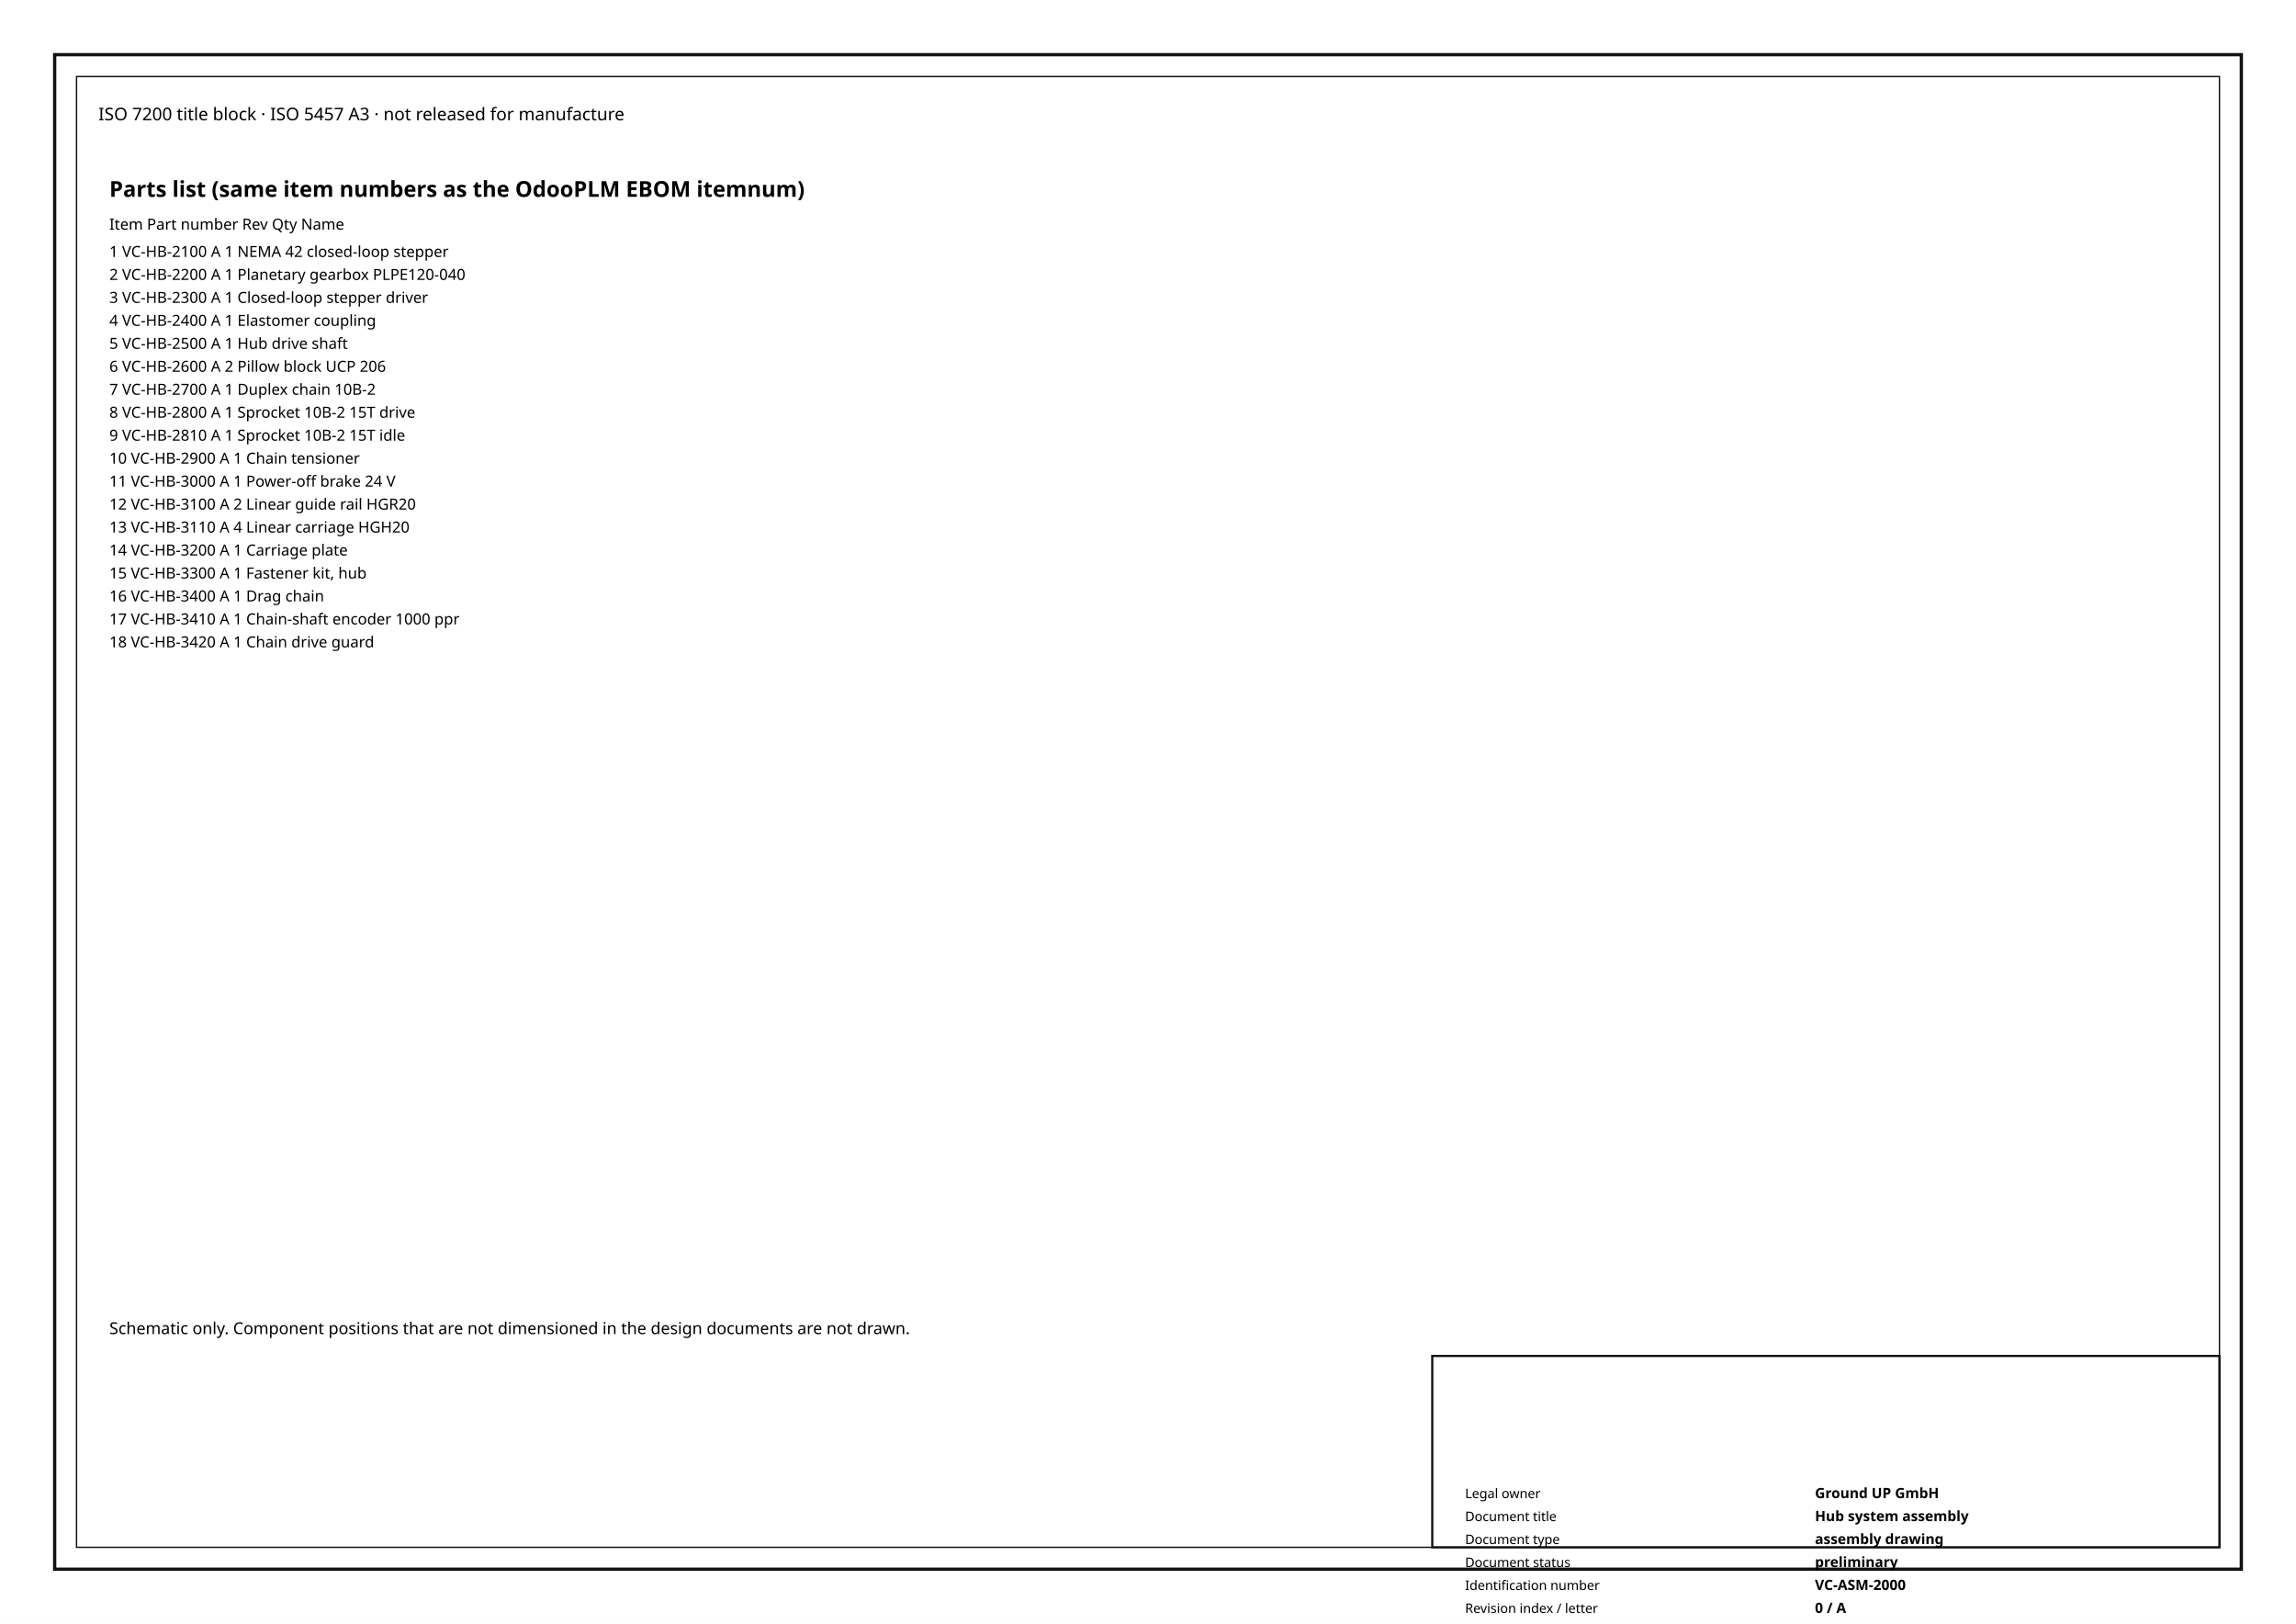
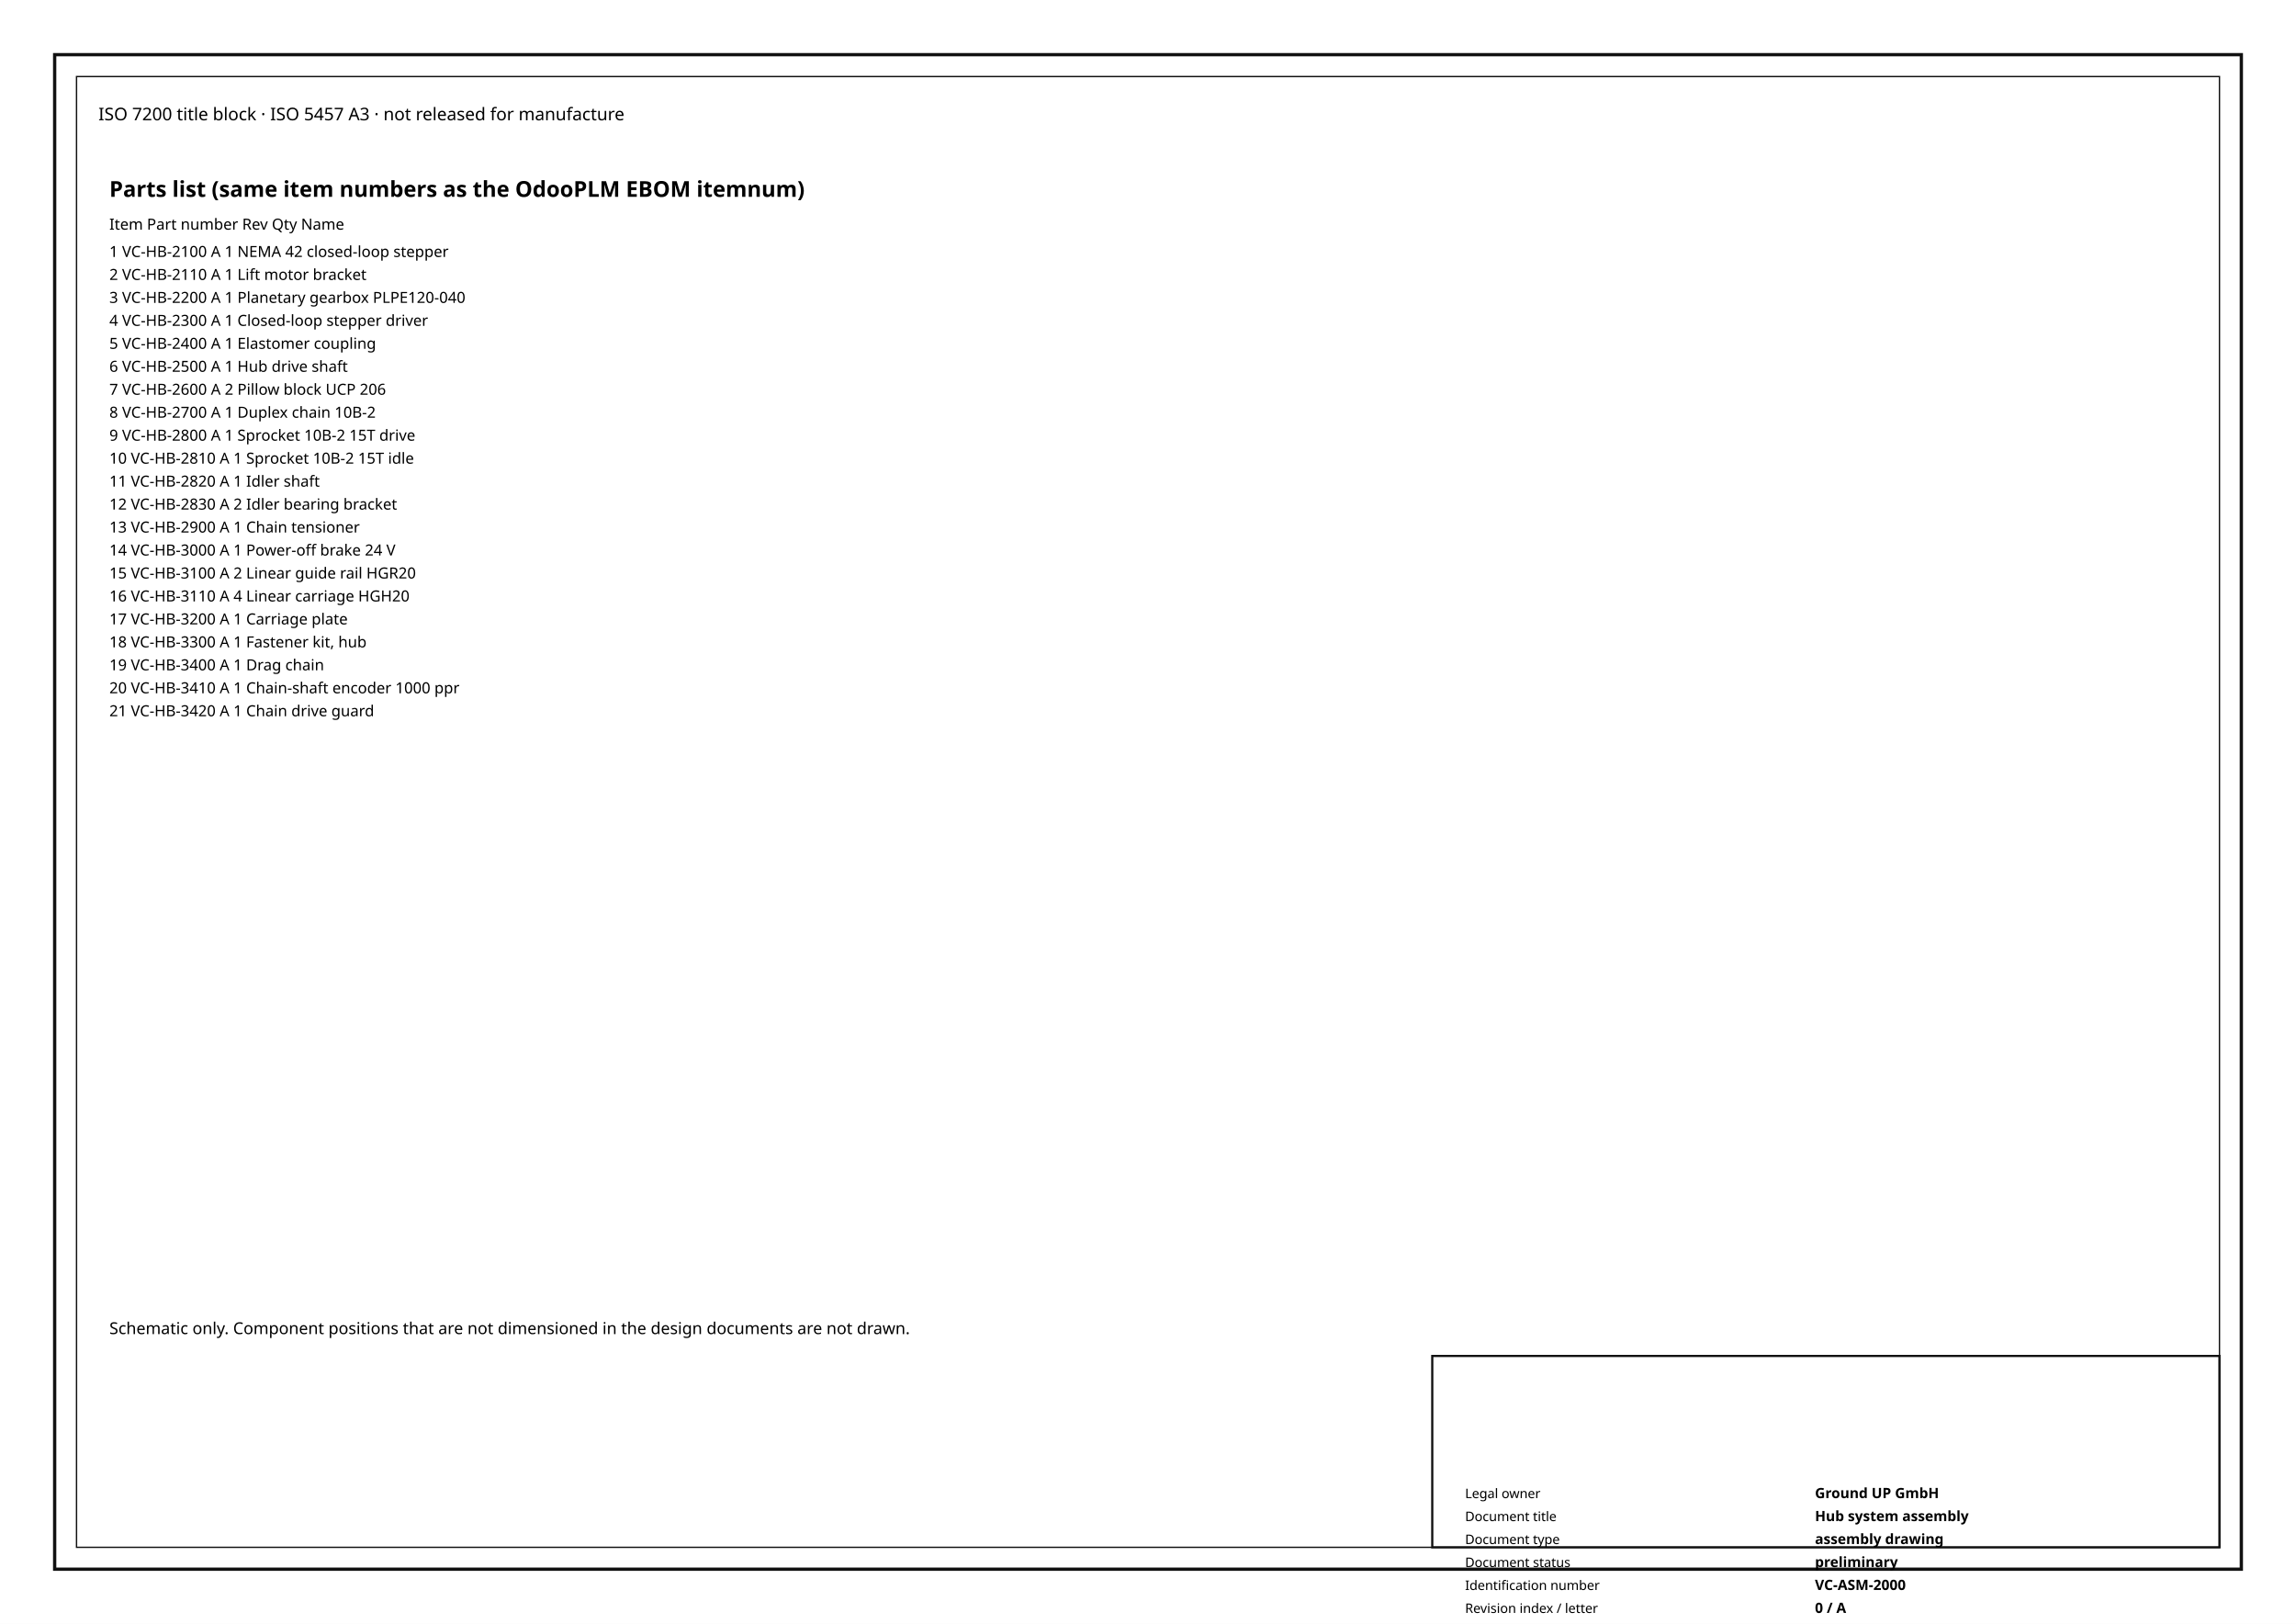
<svg xmlns="http://www.w3.org/2000/svg" width="420mm" height="297mm" viewBox="0 0 420.0 297.0">
  <rect width="100%" height="100%" fill="#fff" />
  <rect x="10" y="10" width="400" height="277" fill="none" stroke="#111" stroke-width="0.6" />
  <rect x="14" y="14" width="392" height="269" fill="none" stroke="#111" stroke-width="0.25" />
  <rect x="262" y="248" width="144" height="35" fill="none" stroke="#111" stroke-width="0.4" />
  <text x="18" y="22" font-size="3.2" font-family="sans-serif">ISO 7200 title block · ISO 5457 A3 · not released for manufacture</text>
  <text x="20" y="36" font-size="4" font-family="sans-serif" font-weight="700">Parts list (same item numbers as the OdooPLM EBOM itemnum)</text>
  <text x="20" y="42" font-size="2.8" font-family="sans-serif">Item  Part number   Rev  Qty  Name</text>
  <text x="20" y="47" font-size="2.8" font-family="sans-serif">1      VC-HB-2100     A    1    NEMA 42 closed-loop stepper</text>
-   <text x="20" y="51.2" font-size="2.8" font-family="sans-serif">2      VC-HB-2200     A    1    Planetary gearbox PLPE120-040</text>
-   <text x="20" y="55.4" font-size="2.8" font-family="sans-serif">3      VC-HB-2300     A    1    Closed-loop stepper driver</text>
-   <text x="20" y="59.6" font-size="2.8" font-family="sans-serif">4      VC-HB-2400     A    1    Elastomer coupling</text>
-   <text x="20" y="63.8" font-size="2.8" font-family="sans-serif">5      VC-HB-2500     A    1    Hub drive shaft</text>
-   <text x="20" y="68" font-size="2.8" font-family="sans-serif">6      VC-HB-2600     A    2    Pillow block UCP 206</text>
-   <text x="20" y="72.2" font-size="2.8" font-family="sans-serif">7      VC-HB-2700     A    1    Duplex chain 10B-2</text>
-   <text x="20" y="76.4" font-size="2.8" font-family="sans-serif">8      VC-HB-2800     A    1    Sprocket 10B-2 15T drive</text>
-   <text x="20" y="80.6" font-size="2.8" font-family="sans-serif">9      VC-HB-2810     A    1    Sprocket 10B-2 15T idle</text>
-   <text x="20" y="84.8" font-size="2.8" font-family="sans-serif">10     VC-HB-2900     A    1    Chain tensioner</text>
-   <text x="20" y="89" font-size="2.8" font-family="sans-serif">11     VC-HB-3000     A    1    Power-off brake 24 V</text>
-   <text x="20" y="93.2" font-size="2.8" font-family="sans-serif">12     VC-HB-3100     A    2    Linear guide rail HGR20</text>
-   <text x="20" y="97.4" font-size="2.8" font-family="sans-serif">13     VC-HB-3110     A    4    Linear carriage HGH20</text>
-   <text x="20" y="101.6" font-size="2.8" font-family="sans-serif">14     VC-HB-3200     A    1    Carriage plate</text>
-   <text x="20" y="105.8" font-size="2.8" font-family="sans-serif">15     VC-HB-3300     A    1    Fastener kit, hub</text>
-   <text x="20" y="110" font-size="2.8" font-family="sans-serif">16     VC-HB-3400     A    1    Drag chain</text>
-   <text x="20" y="114.2" font-size="2.8" font-family="sans-serif">17     VC-HB-3410     A    1    Chain-shaft encoder 1000 ppr</text>
-   <text x="20" y="118.4" font-size="2.8" font-family="sans-serif">18     VC-HB-3420     A    1    Chain drive guard</text>
+   <text x="20" y="51.2" font-size="2.8" font-family="sans-serif">2      VC-HB-2110     A    1    Lift motor bracket</text>
+   <text x="20" y="55.4" font-size="2.8" font-family="sans-serif">3      VC-HB-2200     A    1    Planetary gearbox PLPE120-040</text>
+   <text x="20" y="59.6" font-size="2.8" font-family="sans-serif">4      VC-HB-2300     A    1    Closed-loop stepper driver</text>
+   <text x="20" y="63.8" font-size="2.8" font-family="sans-serif">5      VC-HB-2400     A    1    Elastomer coupling</text>
+   <text x="20" y="68" font-size="2.8" font-family="sans-serif">6      VC-HB-2500     A    1    Hub drive shaft</text>
+   <text x="20" y="72.2" font-size="2.8" font-family="sans-serif">7      VC-HB-2600     A    2    Pillow block UCP 206</text>
+   <text x="20" y="76.4" font-size="2.8" font-family="sans-serif">8      VC-HB-2700     A    1    Duplex chain 10B-2</text>
+   <text x="20" y="80.6" font-size="2.8" font-family="sans-serif">9      VC-HB-2800     A    1    Sprocket 10B-2 15T drive</text>
+   <text x="20" y="84.8" font-size="2.8" font-family="sans-serif">10     VC-HB-2810     A    1    Sprocket 10B-2 15T idle</text>
+   <text x="20" y="89" font-size="2.8" font-family="sans-serif">11     VC-HB-2820     A    1    Idler shaft</text>
+   <text x="20" y="93.2" font-size="2.8" font-family="sans-serif">12     VC-HB-2830     A    2    Idler bearing bracket</text>
+   <text x="20" y="97.4" font-size="2.8" font-family="sans-serif">13     VC-HB-2900     A    1    Chain tensioner</text>
+   <text x="20" y="101.6" font-size="2.8" font-family="sans-serif">14     VC-HB-3000     A    1    Power-off brake 24 V</text>
+   <text x="20" y="105.8" font-size="2.8" font-family="sans-serif">15     VC-HB-3100     A    2    Linear guide rail HGR20</text>
+   <text x="20" y="110" font-size="2.8" font-family="sans-serif">16     VC-HB-3110     A    4    Linear carriage HGH20</text>
+   <text x="20" y="114.2" font-size="2.8" font-family="sans-serif">17     VC-HB-3200     A    1    Carriage plate</text>
+   <text x="20" y="118.4" font-size="2.8" font-family="sans-serif">18     VC-HB-3300     A    1    Fastener kit, hub</text>
+   <text x="20" y="122.6" font-size="2.8" font-family="sans-serif">19     VC-HB-3400     A    1    Drag chain</text>
+   <text x="20" y="126.8" font-size="2.8" font-family="sans-serif">20     VC-HB-3410     A    1    Chain-shaft encoder 1000 ppr</text>
+   <text x="20" y="131" font-size="2.8" font-family="sans-serif">21     VC-HB-3420     A    1    Chain drive guard</text>
  <text x="20" y="244" font-size="3" font-family="sans-serif">Schematic only. Component positions that are not dimensioned in the design documents are not drawn.</text>
  <text x="268" y="274" font-size="2.4" font-family="sans-serif">Legal owner</text>
  <text x="332" y="274" font-size="2.6" font-family="sans-serif" font-weight="700">Ground UP GmbH</text>
  <text x="268" y="278.2" font-size="2.4" font-family="sans-serif">Document title</text>
  <text x="332" y="278.2" font-size="2.6" font-family="sans-serif" font-weight="700">Hub system assembly</text>
  <text x="268" y="282.4" font-size="2.4" font-family="sans-serif">Document type</text>
  <text x="332" y="282.4" font-size="2.6" font-family="sans-serif" font-weight="700">assembly drawing</text>
  <text x="268" y="286.6" font-size="2.4" font-family="sans-serif">Document status</text>
  <text x="332" y="286.6" font-size="2.6" font-family="sans-serif" font-weight="700">preliminary</text>
  <text x="268" y="290.8" font-size="2.4" font-family="sans-serif">Identification number</text>
  <text x="332" y="290.8" font-size="2.6" font-family="sans-serif" font-weight="700">VC-ASM-2000</text>
  <text x="268" y="295" font-size="2.4" font-family="sans-serif">Revision index / letter</text>
  <text x="332" y="295" font-size="2.6" font-family="sans-serif" font-weight="700">0 / A</text>
  <text x="268" y="299.2" font-size="2.4" font-family="sans-serif">Creator</text>
  <text x="332" y="299.2" font-size="2.6" font-family="sans-serif" font-weight="700">vibrocore cad export</text>
  <text x="268" y="303.4" font-size="2.4" font-family="sans-serif">Created</text>
  <text x="332" y="303.4" font-size="2.6" font-family="sans-serif" font-weight="700">2026-11-19</text>
  <text x="268" y="307.6" font-size="2.4" font-family="sans-serif">Units</text>
  <text x="332" y="307.6" font-size="2.6" font-family="sans-serif" font-weight="700">mm</text>
  <text x="268" y="311.8" font-size="2.4" font-family="sans-serif">Projection</text>
  <text x="332" y="311.8" font-size="2.6" font-family="sans-serif" font-weight="700">first angle (ISO 128)</text>
  <text x="268" y="316" font-size="2.4" font-family="sans-serif">Sheet</text>
  <text x="332" y="316" font-size="2.6" font-family="sans-serif" font-weight="700">1 / 1</text>
</svg>
